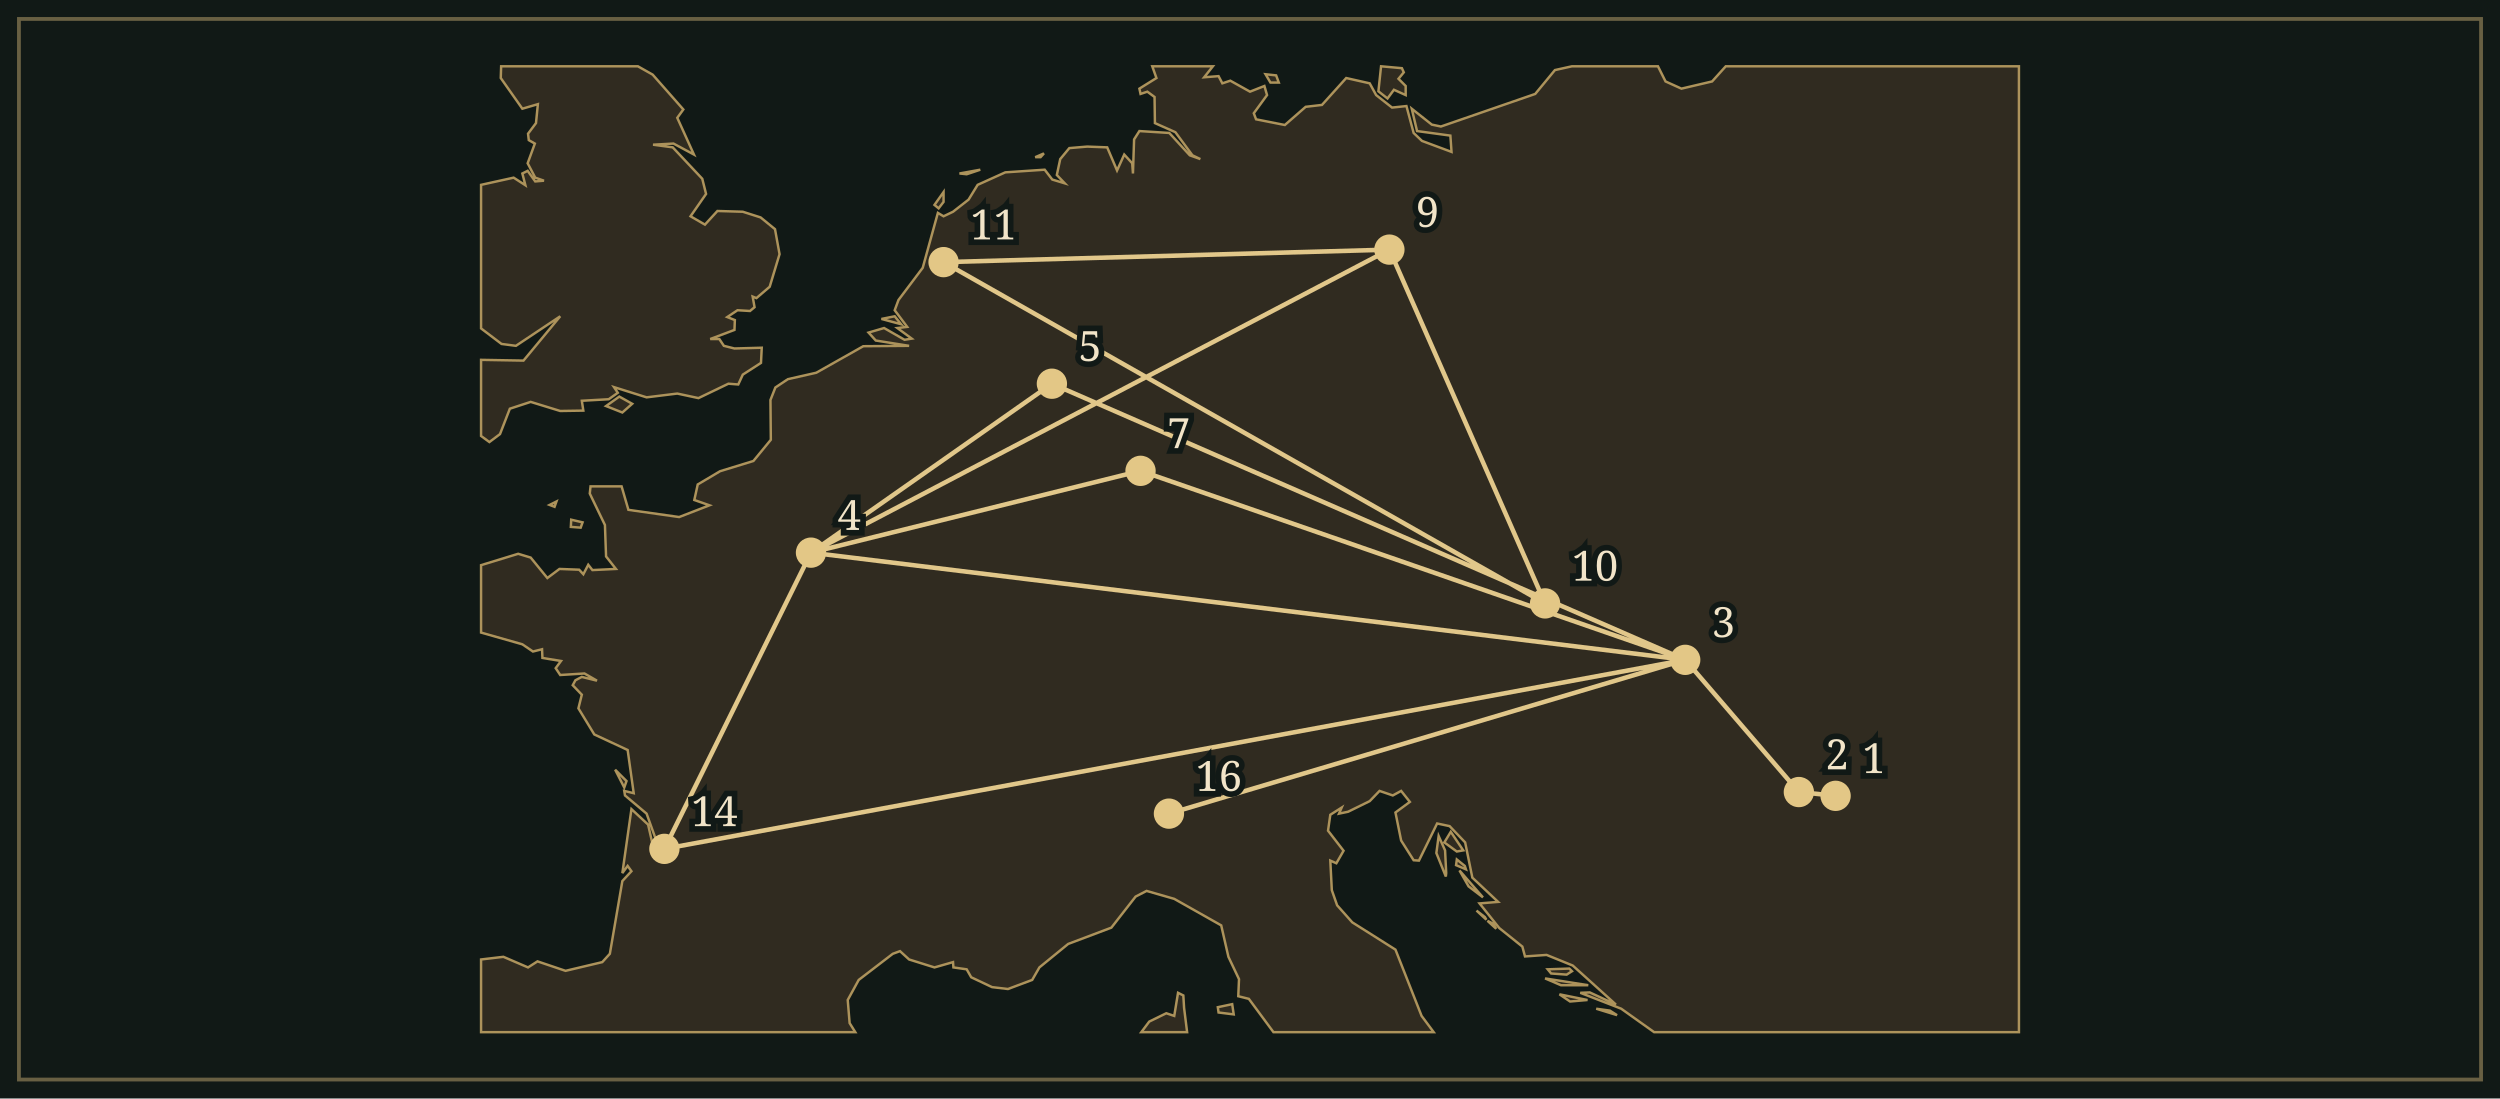
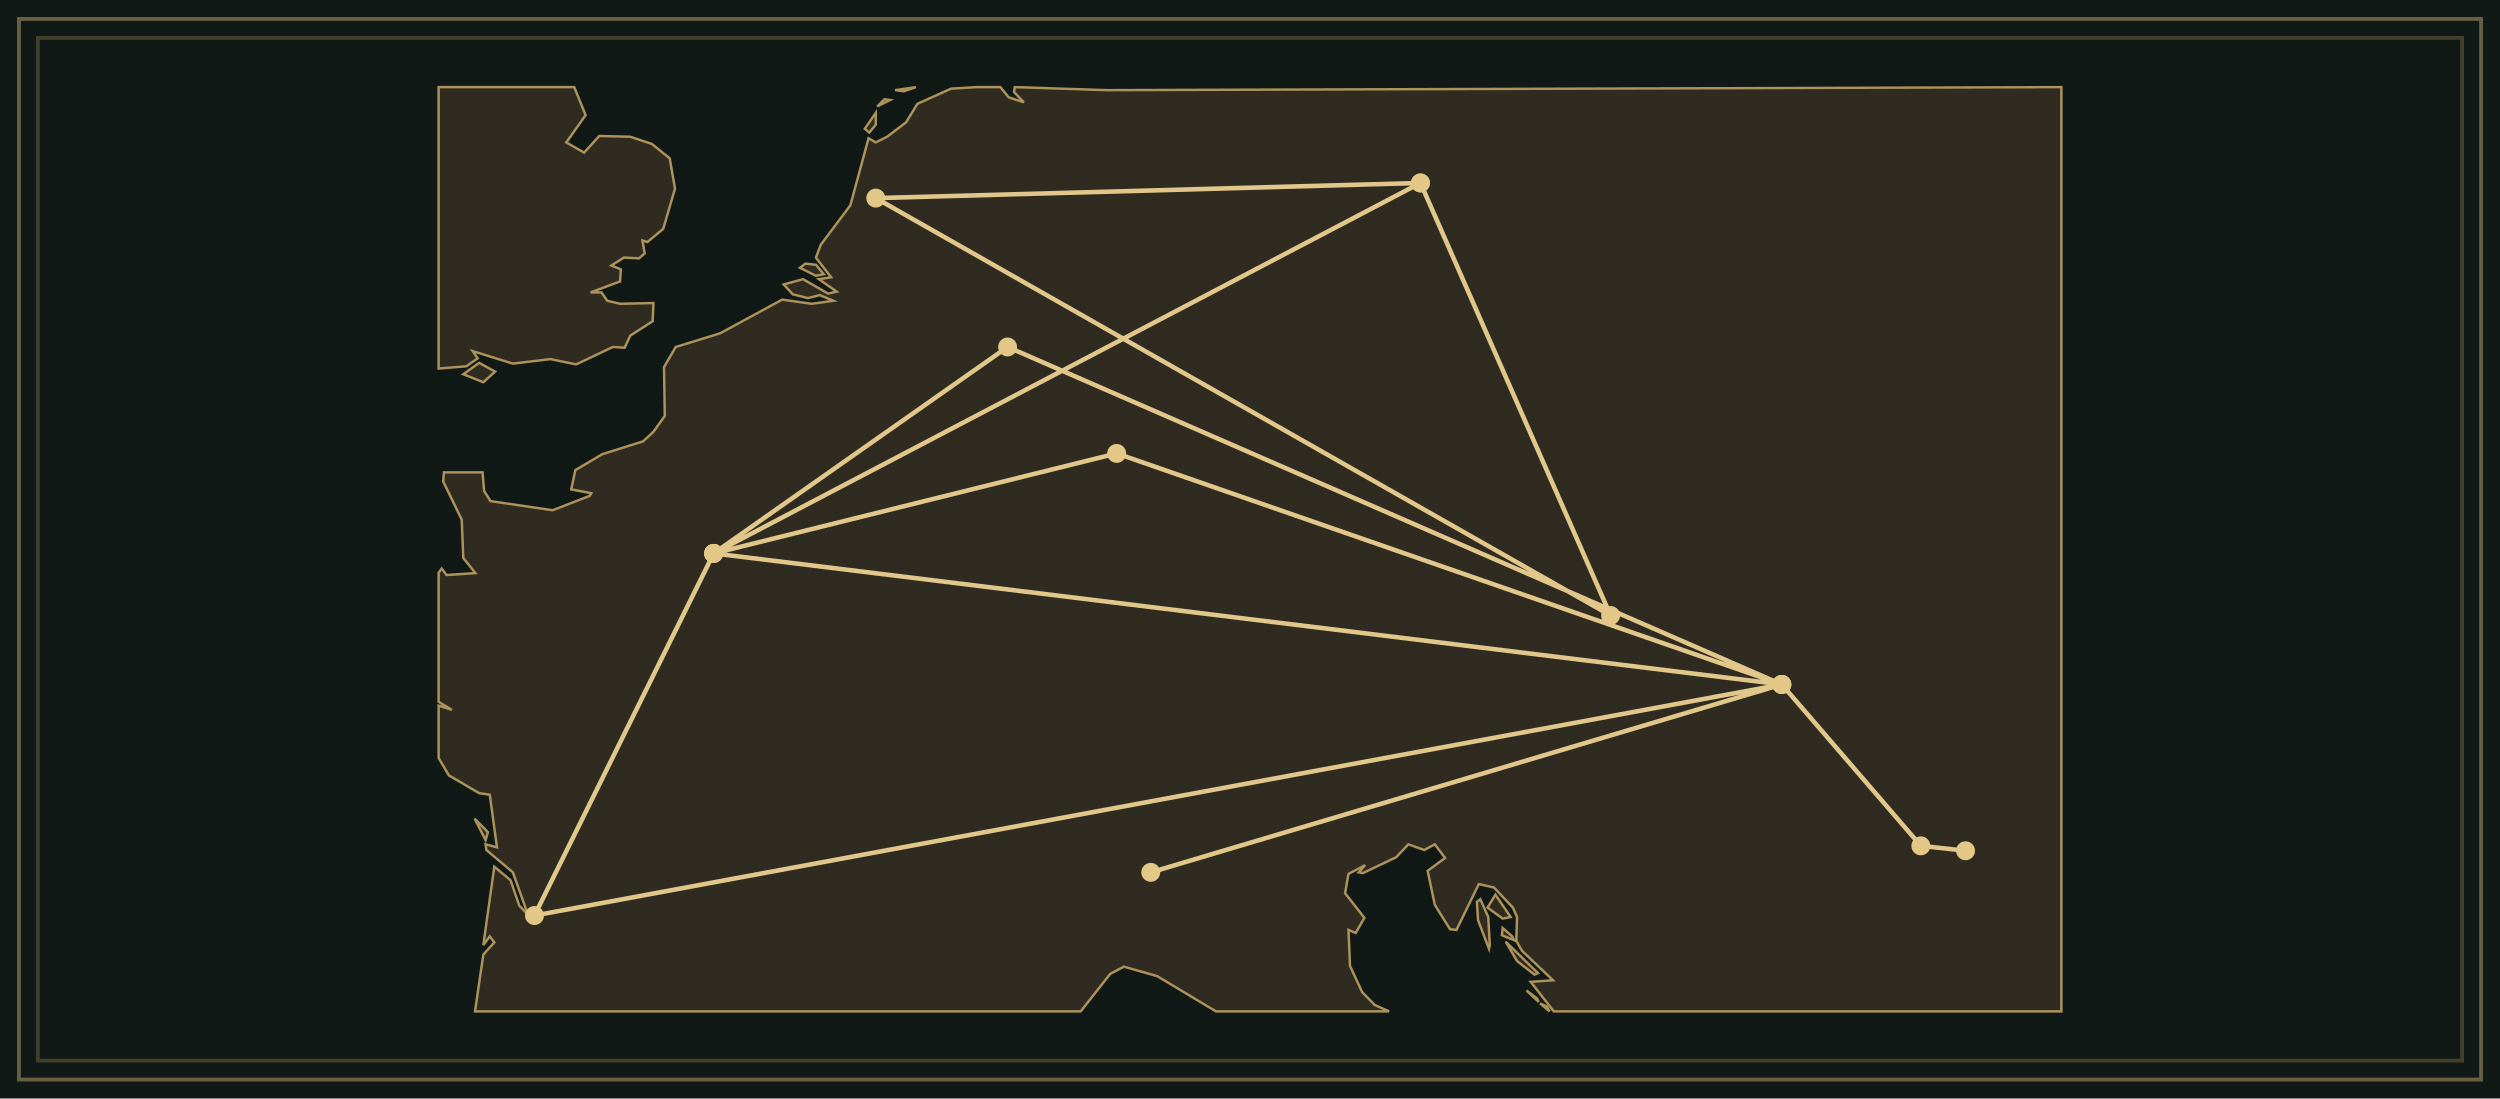
<svg xmlns="http://www.w3.org/2000/svg" viewBox="0 0 660 290" role="img" aria-label="Places in the life of György Kurtág">
  <rect width="660" height="290" fill="#111916" />
-   <path d="M312.6,266.1L313.4,272.5L301.3,272.5L303.4,269.7L307.9,267.5L310,268.2L311,262.1L312.4,262.8L312.6,266.1ZM168.4,17.5L172.3,19.7L180.4,28.9L178.8,31.1L183.2,40.8L177.8,37.9L172.4,38.2L177.6,38.9L185.4,47.2L186.4,51.2L182.3,57.1L186.1,59.3L189.4,55.7L196.1,55.9L200.8,57.4L204.6,60.5L205.8,67.1L203.2,75.7L199.7,78.7L198.7,78.3L199.2,81.1L198,82.1L194.7,81.9L192,83.7L194,84.5L193.9,87.1L187.5,89.5L189.9,89.5L191.1,91.3L193.9,92L201.1,91.8L200.9,95.8L196.1,98.9L194.9,101.5L192.3,101.3L184.4,105.1L178.8,103.9L170.7,104.9L162.1,102.2L163.1,103.7L160.7,105.4L153.6,105.8L154,108.4L147.9,108.5L140.1,106.1L134.6,107.9L132,114.6L129.2,116.7L127,115.1L127,95L138.2,95.2L147.9,83.5L136.2,91.3L132.4,90.8L127,86.7L127,48.8L135.6,46.9L138.7,48.9L137.9,45.8L139.3,45.1L141.3,47.9L143.6,47.7L141.3,46.9L139.3,43.1L141.2,37.9L139.6,37L139.4,35.3L141.5,32.5L142,27.5L137.9,28.7L132.2,20.6L132.3,17.5L168.4,17.5ZM255.2,46L253.3,45.8L258.8,44.8L255.2,46ZM411.7,262.5L419.1,264L414.5,264.4L411.7,262.5ZM419.3,260.1L412.1,260.1L407.9,258.3L419.3,260.1ZM413.6,257.3L409.5,257L408.6,255.9L414.3,255.7L415,256.4L413.6,257.3ZM146.9,132.4L146.4,133.8L145.1,133.3L146.9,132.4ZM153.8,137.9L153.3,139.3L150.7,139.1L150.8,137.2L153.8,137.9ZM371.1,22.7L371.1,25.1L368,23.7L366.3,26L363.9,24.1L364.6,17.5L370.1,18L370.6,19.1L369.2,20.8L371.1,22.7ZM337.6,21.8L335.4,21.8L334.1,19.6L336.9,19.9L337.6,21.8ZM165.4,206.2L164.8,207.9L162.4,203.2L165.4,206.2ZM166.9,106.6L164.3,108.9L160,107.2L163.5,104.7L166.9,106.6ZM249.1,53.3L247.8,55L246.7,54.1L249.1,50.7L249.1,53.3ZM325.3,265.1L325.7,267.8L321.7,267.3L321.5,265.9L325.3,265.1ZM392,242.1L392.4,242.8L389.8,240.4L392,242.1ZM386.3,224.5L384.6,224.8L381.3,222.4L383,219.6L386.3,224.5ZM386.7,228.6L387,229.5L384.4,228.4L384.6,226.9L386.7,228.6ZM391.5,236.9L387.7,234L385.3,229.8L391.5,236.9ZM394.1,243.8L395,245.2L392.7,243.1L394.1,243.8ZM381.8,230.5L381.7,231.4L379.2,225.2L379.8,220.7L381.5,224.5L381.8,230.5ZM425,266.8L426.9,268L421.4,266.3L425,266.8ZM236.2,83.5L237.9,85.6L232.7,84.2L236.2,83.5ZM274.7,41.5L273.3,41.5L275.6,40.5L274.7,41.5ZM533,17.5L533,272.5L436.7,272.5L428,266.3L417.2,262.1L419.7,262L426.6,265.2L415.2,254.9L408.3,252.1L402.6,252.5L401.9,249.9L395.8,245L390.6,238.5L395.5,238.1L388.7,231.7L386.8,222.4L382.7,218.1L379.4,217.4L374.6,227.2L373.2,227.1L369.9,221.9L368.4,214.5L372.2,211.7L369.9,208.8L367.7,210L364.2,208.8L361.6,211.5L355.9,214.3L353.5,214.8L354.2,213.2L351.2,215.1L350.6,219.3L354.7,224.6L352.8,227.9L351.2,227.2L351.6,235L353,239L357,243.5L368.4,250.7L375.3,268.2L378.5,272.5L336.2,272.5L329.7,263.7L326.9,263L327.1,258.5L324.3,252.6L322.4,244.3L310,237.3L302.7,235.2L299.8,236.7L293.4,244.9L282,249.2L274.4,255.4L272.5,258.7L266.1,261.1L261.9,260.6L256.4,258L255.2,255.9L251.7,255.4L251.6,254L246.7,255.4L240,253.3L237.6,251.1L235.7,251.8L226.7,258.7L223.8,264L224.3,270.1L225.8,272.5L127,272.5L127,253.3L132.9,252.6L139.4,255.4L141.9,253.8L149.3,256.3L159,254L161,251.8L164.3,232.6L166.7,230L165.7,228.6L164.3,230.5L166.7,213.6L171.1,217.7L172.1,222.1L174,224L170.7,214.8L165,210L164.8,208.8L167.3,209.4L165.7,198L156.9,193.9L152.7,187L153.6,183.4L151.2,180.9L151.9,179.6L153.6,178.7L157.6,179.7L154.3,177.8L147.9,178.2L146.7,176.4L148.1,174.5L143.2,173.7L143.1,171.4L140.7,172L137.9,170.1L127,167L127,149.2L136.8,146.2L140.1,147.2L144.5,152.6L147.7,150.2L152.9,150.4L154,151.6L155.3,149.1L156.4,150.5L162.6,150.2L160,146.9L159.7,138.6L155.7,130.3L155.9,128.4L164.1,128.4L165.9,134.6L179.3,136.5L187.3,133.4L183.3,132L184.2,127.9L190.1,124.4L198.9,121.7L203.5,116.1L203.4,105.6L204.7,102.3L208,100.1L215.5,98.4L227.9,91.4L240,91.3L231.2,89.9L229.3,87.8L233.4,86.6L238.8,89.7L240.7,89.4L236.9,86.6L239.5,86.3L236.2,81.9L237.2,79.2L243.6,70.7L247.6,56.2L249.1,57.1L251.6,55.9L255.7,52.7L258.1,48.8L265.4,45.5L275.8,44.8L277.8,47.4L281.1,48.4L279,46.2L279.9,42L282.3,39.1L287,38.7L292.3,38.9L294.9,45L296.8,40.8L298.9,43.1L299.1,45.8L299.4,36.8L300.8,34.6L308.7,35.1L314.1,41L316.9,42L314.8,41L310.3,34.9L304.9,32.5L304.8,25.6L302.9,24.2L301.1,24.8L300.8,23.4L305.3,20.6L304.2,17.5L320.2,17.5L317.9,20.4L321.7,20.1L322.7,22L324.8,21.3L330,24.2L333.8,22.7L334.5,25.1L331,29.9L331.6,31.5L339.2,33L344.7,28.2L349,27.7L355.4,20.6L361.6,22L363.3,25.1L367.5,28.4L371.3,28L373.2,35.1L375.4,37.2L383.2,40.1L382.9,35.8L374.1,34.6L372.7,28.7L378,32.9L380.4,33.4L405.3,24.8L410.5,18.5L415,17.5L437.7,17.5L439.7,21.5L443.9,23.4L452,21.5L455.6,17.5L533,17.5Z" fill="#302b20" stroke="#ad935b" stroke-width=".65" />
-   <path d="M484.6,210.1L474.9,209.1L444.9,174.2L214.1,145.9L277.7,101.3L444.9,174.2L301.1,124.3L214.1,145.9L366.8,65.9L407.9,159.3L249.1,69.2L366.8,65.9L214.1,145.9L175.4,224.1L444.9,174.2L308.6,214.8" fill="none" stroke="#e1c78a" stroke-width="1.2" />
-   <circle cx="484.6" cy="210.1" r="4" fill="#e3c786" />
-   <text x="491.6" y="204.1" fill="#f1e4c8" stroke="#111916" stroke-width="3" paint-order="stroke" font-family="Georgia,serif" font-size="11">1</text>
-   <circle cx="474.9" cy="209.1" r="4" fill="#e3c786" />
-   <text x="481.9" y="203.1" fill="#f1e4c8" stroke="#111916" stroke-width="3" paint-order="stroke" font-family="Georgia,serif" font-size="11">2</text>
-   <circle cx="444.9" cy="174.2" r="4" fill="#e3c786" />
-   <text x="451.9" y="168.2" fill="#f1e4c8" stroke="#111916" stroke-width="3" paint-order="stroke" font-family="Georgia,serif" font-size="11">3</text>
-   <circle cx="214.1" cy="145.9" r="4" fill="#e3c786" />
-   <text x="221.1" y="139.9" fill="#f1e4c8" stroke="#111916" stroke-width="3" paint-order="stroke" font-family="Georgia,serif" font-size="11">4</text>
-   <circle cx="277.7" cy="101.3" r="4" fill="#e3c786" />
-   <text x="284.7" y="95.3" fill="#f1e4c8" stroke="#111916" stroke-width="3" paint-order="stroke" font-family="Georgia,serif" font-size="11">5</text>
-   <circle cx="301.1" cy="124.3" r="4" fill="#e3c786" />
-   <text x="308.1" y="118.3" fill="#f1e4c8" stroke="#111916" stroke-width="3" paint-order="stroke" font-family="Georgia,serif" font-size="11">7</text>
-   <circle cx="366.8" cy="65.9" r="4" fill="#e3c786" />
-   <text x="373.8" y="59.9" fill="#f1e4c8" stroke="#111916" stroke-width="3" paint-order="stroke" font-family="Georgia,serif" font-size="11">9</text>
-   <circle cx="407.9" cy="159.3" r="4" fill="#e3c786" />
-   <text x="414.9" y="153.3" fill="#f1e4c8" stroke="#111916" stroke-width="3" paint-order="stroke" font-family="Georgia,serif" font-size="11">10</text>
-   <circle cx="249.1" cy="69.2" r="4" fill="#e3c786" />
-   <text x="256.1" y="63.2" fill="#f1e4c8" stroke="#111916" stroke-width="3" paint-order="stroke" font-family="Georgia,serif" font-size="11">11</text>
-   <circle cx="175.4" cy="224.1" r="4" fill="#e3c786" />
-   <text x="182.4" y="218.1" fill="#f1e4c8" stroke="#111916" stroke-width="3" paint-order="stroke" font-family="Georgia,serif" font-size="11">14</text>
-   <circle cx="308.6" cy="214.8" r="4" fill="#e3c786" />
-   <text x="315.6" y="208.8" fill="#f1e4c8" stroke="#111916" stroke-width="3" paint-order="stroke" font-family="Georgia,serif" font-size="11">16</text>
+   <rect x="10" y="10" width="640" height="270" fill="#111916" stroke="#a88b5355" />
+   <path d="M115.8,23L151.6,23L154.6,30.4L149.5,37.6L154.2,40.3L158.2,35.9L166.4,36.1L172.1,38L176.8,41.8L178.2,49.8L175.1,60.4L170.9,63.9L169.6,63.5L170.2,66.9L168.7,68.2L164.7,68L161.4,70.1L163.9,71.1L163.7,74.3L155.9,77.2L158.8,77.2L160.3,79.4L163.7,80.2L172.5,80L172.3,84.8L166.4,88.6L164.9,91.8L161.8,91.6L152.1,96.2L145.3,94.8L135.4,96L124.8,92.7L126.1,94.6L123.1,96.7L115.8,97.3L115.8,23ZM235,26.4L231.6,28.1L233.5,26.2L235,26.4ZM238.6,24.1L236.3,23.8L241.8,23L238.6,24.1ZM128.8,219.7L128.2,221.8L125.3,216.1L128.8,219.7ZM130.7,98.1L127.6,100.9L122.3,98.8L126.5,95.8L130.7,98.1ZM231.2,32.9L229.5,35L228.3,34L231.2,29.8L231.2,32.9ZM405.8,263.6L406.2,264.5L403,261.5L405.8,263.6ZM398.8,242.1L396.7,242.5L392.7,239.6L394.8,236.2L398.8,242.1ZM399.2,247.2L399.7,248.2L396.5,246.9L396.7,245L399.2,247.2ZM405.1,257.3L400.5,253.7L397.5,248.6L406,256.9L405.1,257.3ZM408.3,265.7L409.1,267L406.6,264.9L408.3,265.7ZM393.3,249.5L393.1,250.5L390.2,242.9L389.9,238.1L390.8,237.4L392.9,242.1L393.3,249.5ZM215.4,69.9L217.5,72.4L215.4,72.8L211.2,70.7L212.6,69.6L215.4,69.9ZM544.2,23L544.2,267L410.2,267L404.1,259.2L410,258.8L401.8,251L400.3,248.4L400.5,242.1L399.4,239.6L394.4,234.3L390.4,233.4L384.5,245.5L382.8,245.3L378.8,238.9L376.9,229.9L381.5,226.5L378.8,222.9L376,224.4L371.8,222.9L368.6,226.3L359.8,230.5L358.7,230.3L360.4,228.4L356,230.7L355.1,235.8L360.2,242.3L357.9,246.3L356,245.5L356.4,255L359.6,261.9L362.9,265.3L366.7,267L321,267L305.5,257.7L296.7,255.2L293.1,257.1L285.3,267L125.4,267L127.6,252L130.5,248.8L129.3,247.2L127.6,249.5L130.5,228.8L134.8,232.4L137.1,239.1L139.4,241.5L135.4,230.3L128.4,224.4L128.2,222.9L131.2,223.7L129.3,209.8L126.5,209.4L118.5,204.7L115.8,200.1L115.8,186.3L119.3,187.4L115.8,185.3L115.8,151.2L116.6,150.1L117.9,151.8L125.5,151.3L122.3,147.3L121.9,137.2L117,127.1L117.2,124.7L127.4,124.7L127.8,129.6L129.5,132.3L145.9,134.7L155.7,130.9L156.1,130.2L150.8,129.2L151.9,124.1L159,119.9L169.8,116.5L172.5,114L175.5,109.8L175.3,96.9L178.4,91.6L190.1,88L206.5,79.1L214.3,80.2L220,79.4L216.4,77.9L213.3,78.7L209.3,77.7L206.9,75.1L212,73.7L218.6,77.5L220.9,77L216.2,73.7L219.4,73.2L215.4,68L216.7,64.6L224.5,54.2L229.3,36.5L231.2,37.6L234.2,36.1L239.2,32.3L242.2,27.4L251.1,23.4L257.7,23L264.1,23L266.3,25.7L270.3,27L267.7,24.3L267.9,23L292.2,23.8L544.2,23Z" fill="#302b20" stroke="#ad935b" stroke-width=".65" />
+   <path d="M518.9,224.6L507.1,223.3M507.1,223.3L470.4,180.7M470.4,180.7L188.4,146.1M188.4,146.1L266,91.6M266,91.6L470.4,180.7M470.4,180.7L294.8,119.7M294.8,119.7L188.4,146.1M188.4,146.1L375,48.3M375,48.3L425.2,162.5M425.2,162.5L231.2,52.3M231.2,52.3L375,48.3M375,48.3L188.4,146.1M188.4,146.1L141.1,241.7M141.1,241.7L470.4,180.7M470.4,180.7L303.8,230.3" fill="none" stroke="#e1c78a" stroke-width="1.2" />
+   <circle cx="518.9" cy="224.6" r="2.5" fill="#e3c786" />
+   <circle cx="507.1" cy="223.3" r="2.5" fill="#e3c786" />
+   <circle cx="470.4" cy="180.7" r="2.5" fill="#e3c786" />
+   <circle cx="188.4" cy="146.1" r="2.5" fill="#e3c786" />
+   <circle cx="266" cy="91.6" r="2.5" fill="#e3c786" />
+   <circle cx="470.4" cy="180.7" r="2.5" fill="#e3c786" />
+   <circle cx="294.8" cy="119.7" r="2.5" fill="#e3c786" />
+   <circle cx="188.4" cy="146.1" r="2.5" fill="#e3c786" />
+   <circle cx="375" cy="48.3" r="2.5" fill="#e3c786" />
+   <circle cx="425.2" cy="162.5" r="2.5" fill="#e3c786" />
+   <circle cx="231.2" cy="52.3" r="2.5" fill="#e3c786" />
+   <circle cx="375" cy="48.3" r="2.5" fill="#e3c786" />
+   <circle cx="188.4" cy="146.1" r="2.5" fill="#e3c786" />
+   <circle cx="141.1" cy="241.7" r="2.5" fill="#e3c786" />
+   <circle cx="470.4" cy="180.7" r="2.5" fill="#e3c786" />
+   <circle cx="303.8" cy="230.3" r="2.5" fill="#e3c786" />
+   <text x="518.9" y="224.6" text-anchor="middle" dominant-baseline="central" fill="#f1e4c8" stroke="#111916" stroke-width="4" paint-order="stroke" font-family="Georgia,serif" font-size="10" />
+   <text x="507.1" y="223.3" text-anchor="middle" dominant-baseline="central" fill="#f1e4c8" stroke="#111916" stroke-width="4" paint-order="stroke" font-family="Georgia,serif" font-size="10" />
+   <text x="470.4" y="180.7" text-anchor="middle" dominant-baseline="central" fill="#f1e4c8" stroke="#111916" stroke-width="4" paint-order="stroke" font-family="Georgia,serif" font-size="10" />
+   <text x="188.4" y="146.1" text-anchor="middle" dominant-baseline="central" fill="#f1e4c8" stroke="#111916" stroke-width="4" paint-order="stroke" font-family="Georgia,serif" font-size="10" />
+   <text x="266" y="91.6" text-anchor="middle" dominant-baseline="central" fill="#f1e4c8" stroke="#111916" stroke-width="4" paint-order="stroke" font-family="Georgia,serif" font-size="10" />
+   <text x="294.8" y="119.7" text-anchor="middle" dominant-baseline="central" fill="#f1e4c8" stroke="#111916" stroke-width="4" paint-order="stroke" font-family="Georgia,serif" font-size="10" />
+   <text x="375" y="48.3" text-anchor="middle" dominant-baseline="central" fill="#f1e4c8" stroke="#111916" stroke-width="4" paint-order="stroke" font-family="Georgia,serif" font-size="10" />
+   <text x="425.2" y="162.5" text-anchor="middle" dominant-baseline="central" fill="#f1e4c8" stroke="#111916" stroke-width="4" paint-order="stroke" font-family="Georgia,serif" font-size="10" />
+   <text x="231.4" y="52.6" text-anchor="middle" dominant-baseline="central" fill="#f1e4c8" stroke="#111916" stroke-width="4" paint-order="stroke" font-family="Georgia,serif" font-size="10" />
+   <text x="141.1" y="241.7" text-anchor="middle" dominant-baseline="central" fill="#f1e4c8" stroke="#111916" stroke-width="4" paint-order="stroke" font-family="Georgia,serif" font-size="10" />
+   <text x="303.8" y="230.3" text-anchor="middle" dominant-baseline="central" fill="#f1e4c8" stroke="#111916" stroke-width="4" paint-order="stroke" font-family="Georgia,serif" font-size="10" />
  <rect x="5" y="5" width="650" height="280" fill="none" stroke="#c3a970" stroke-opacity=".5" />
</svg>
